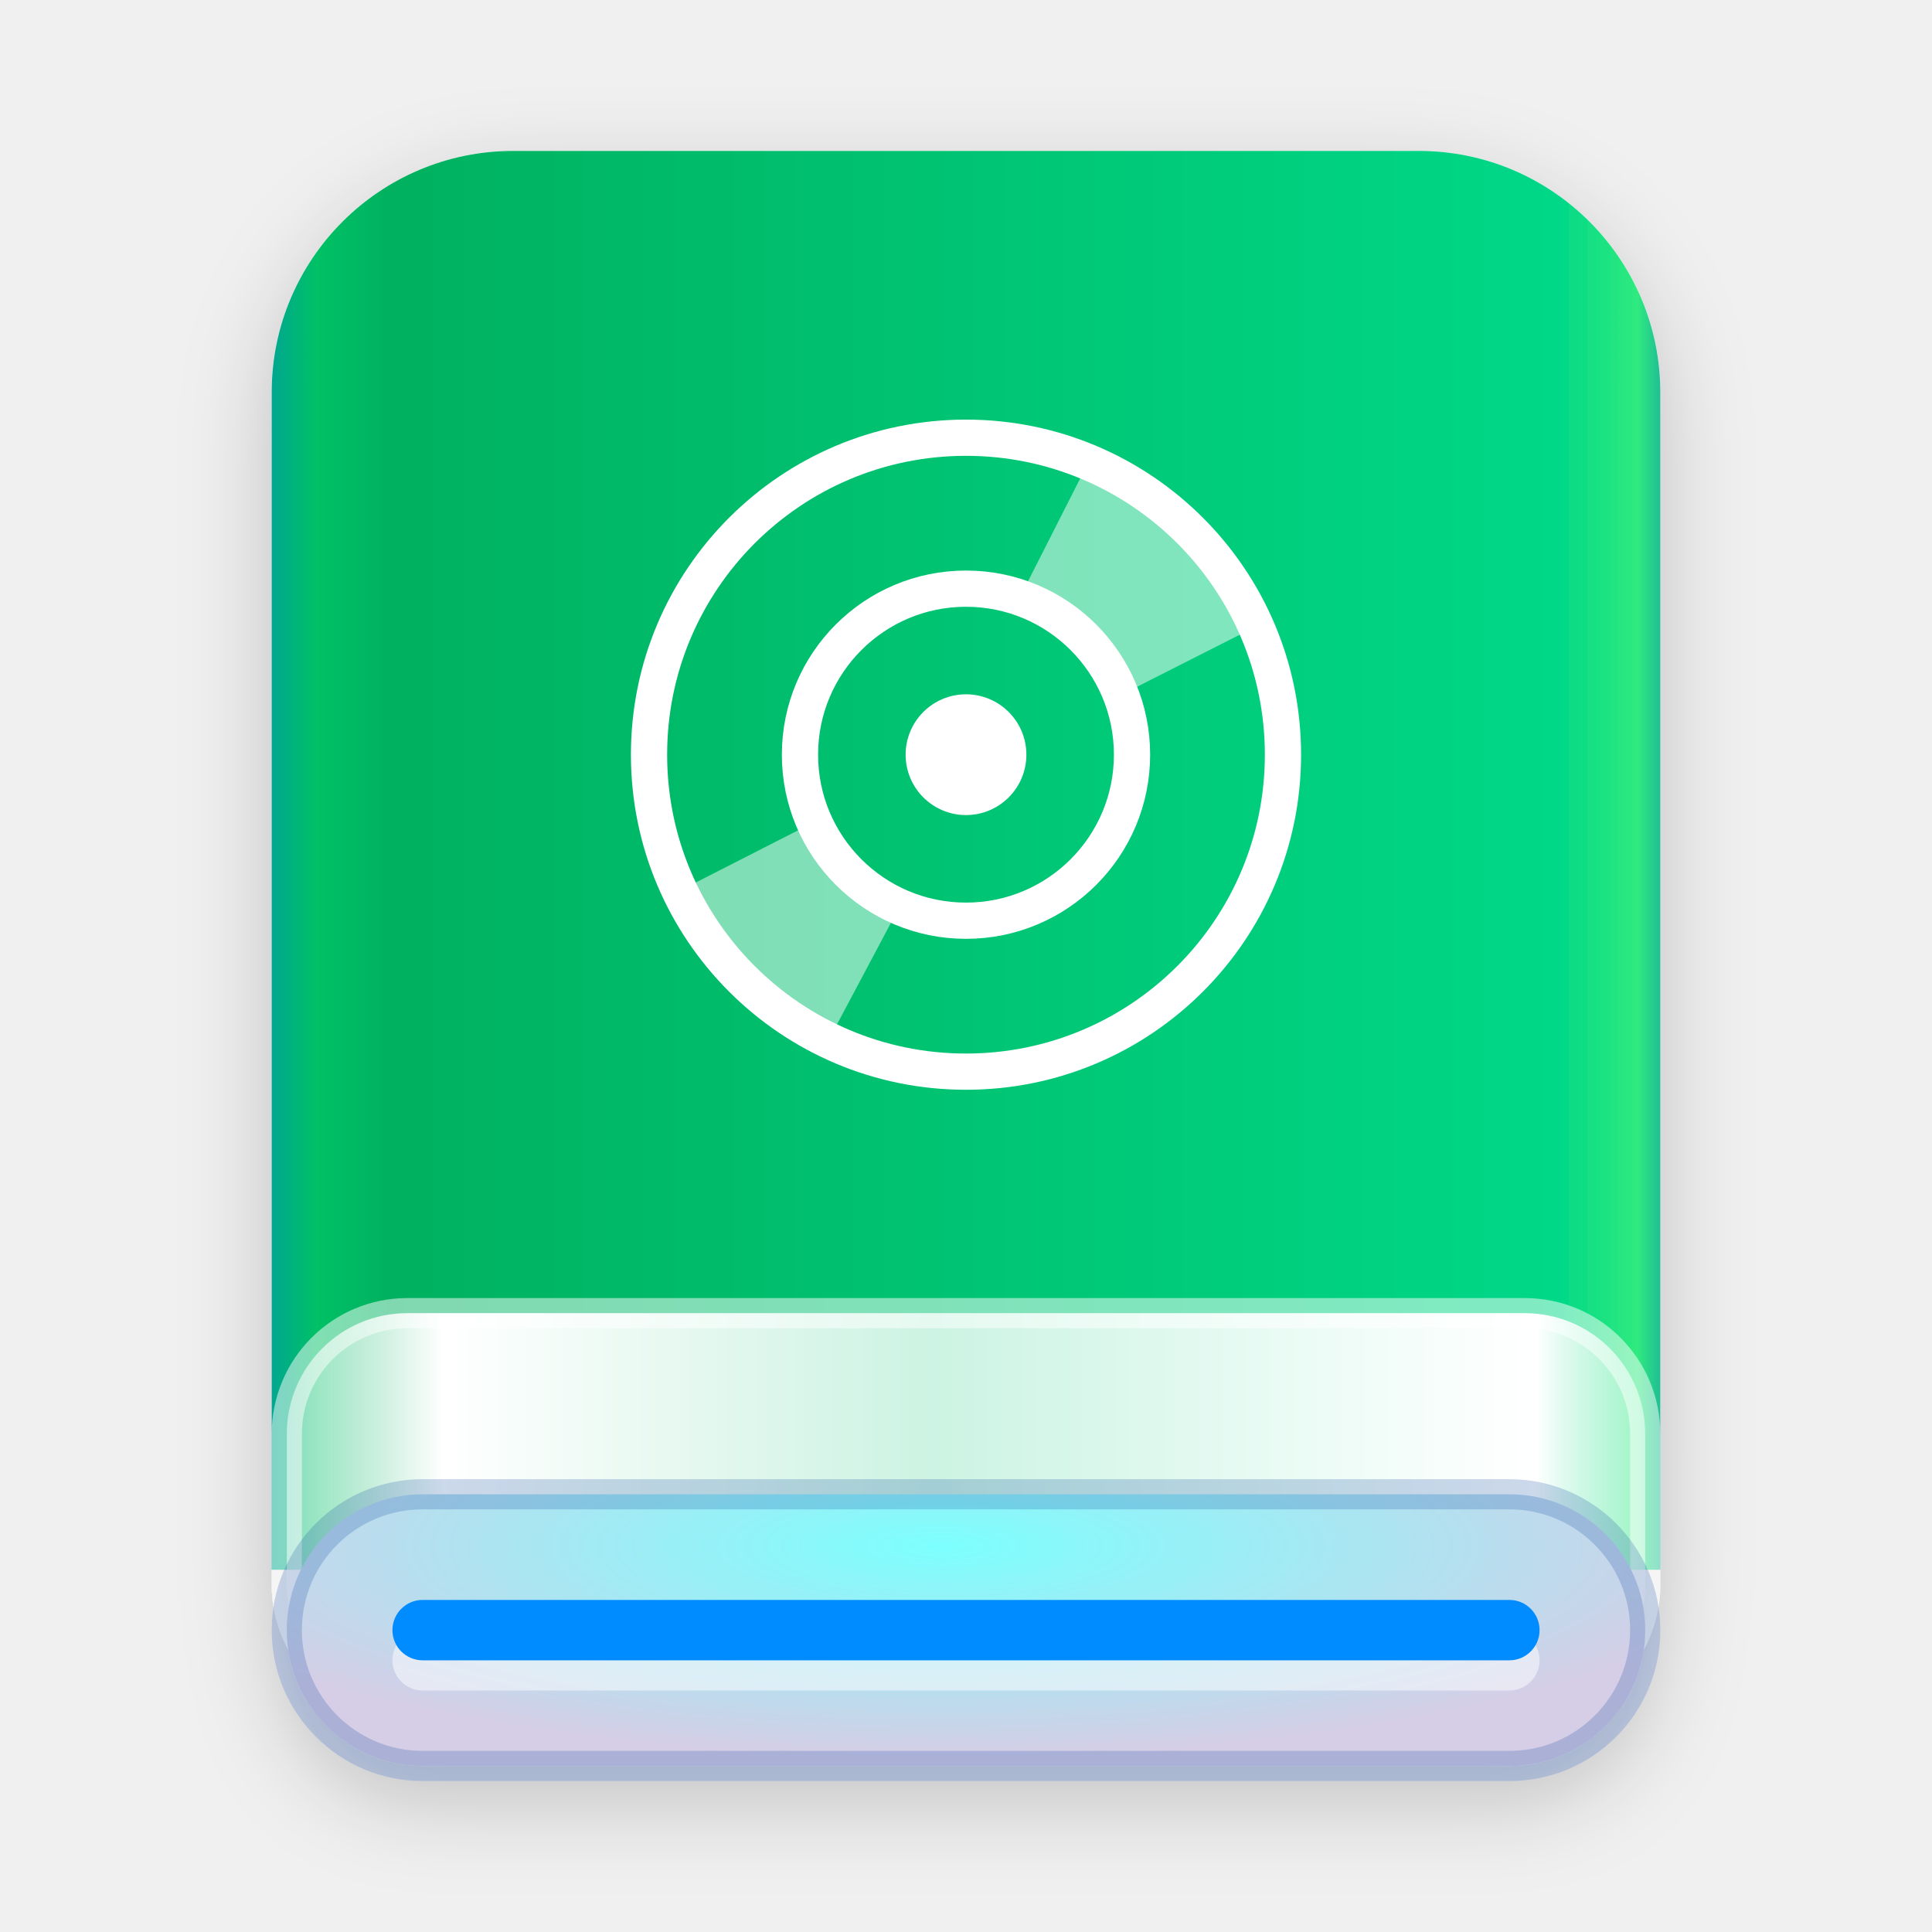
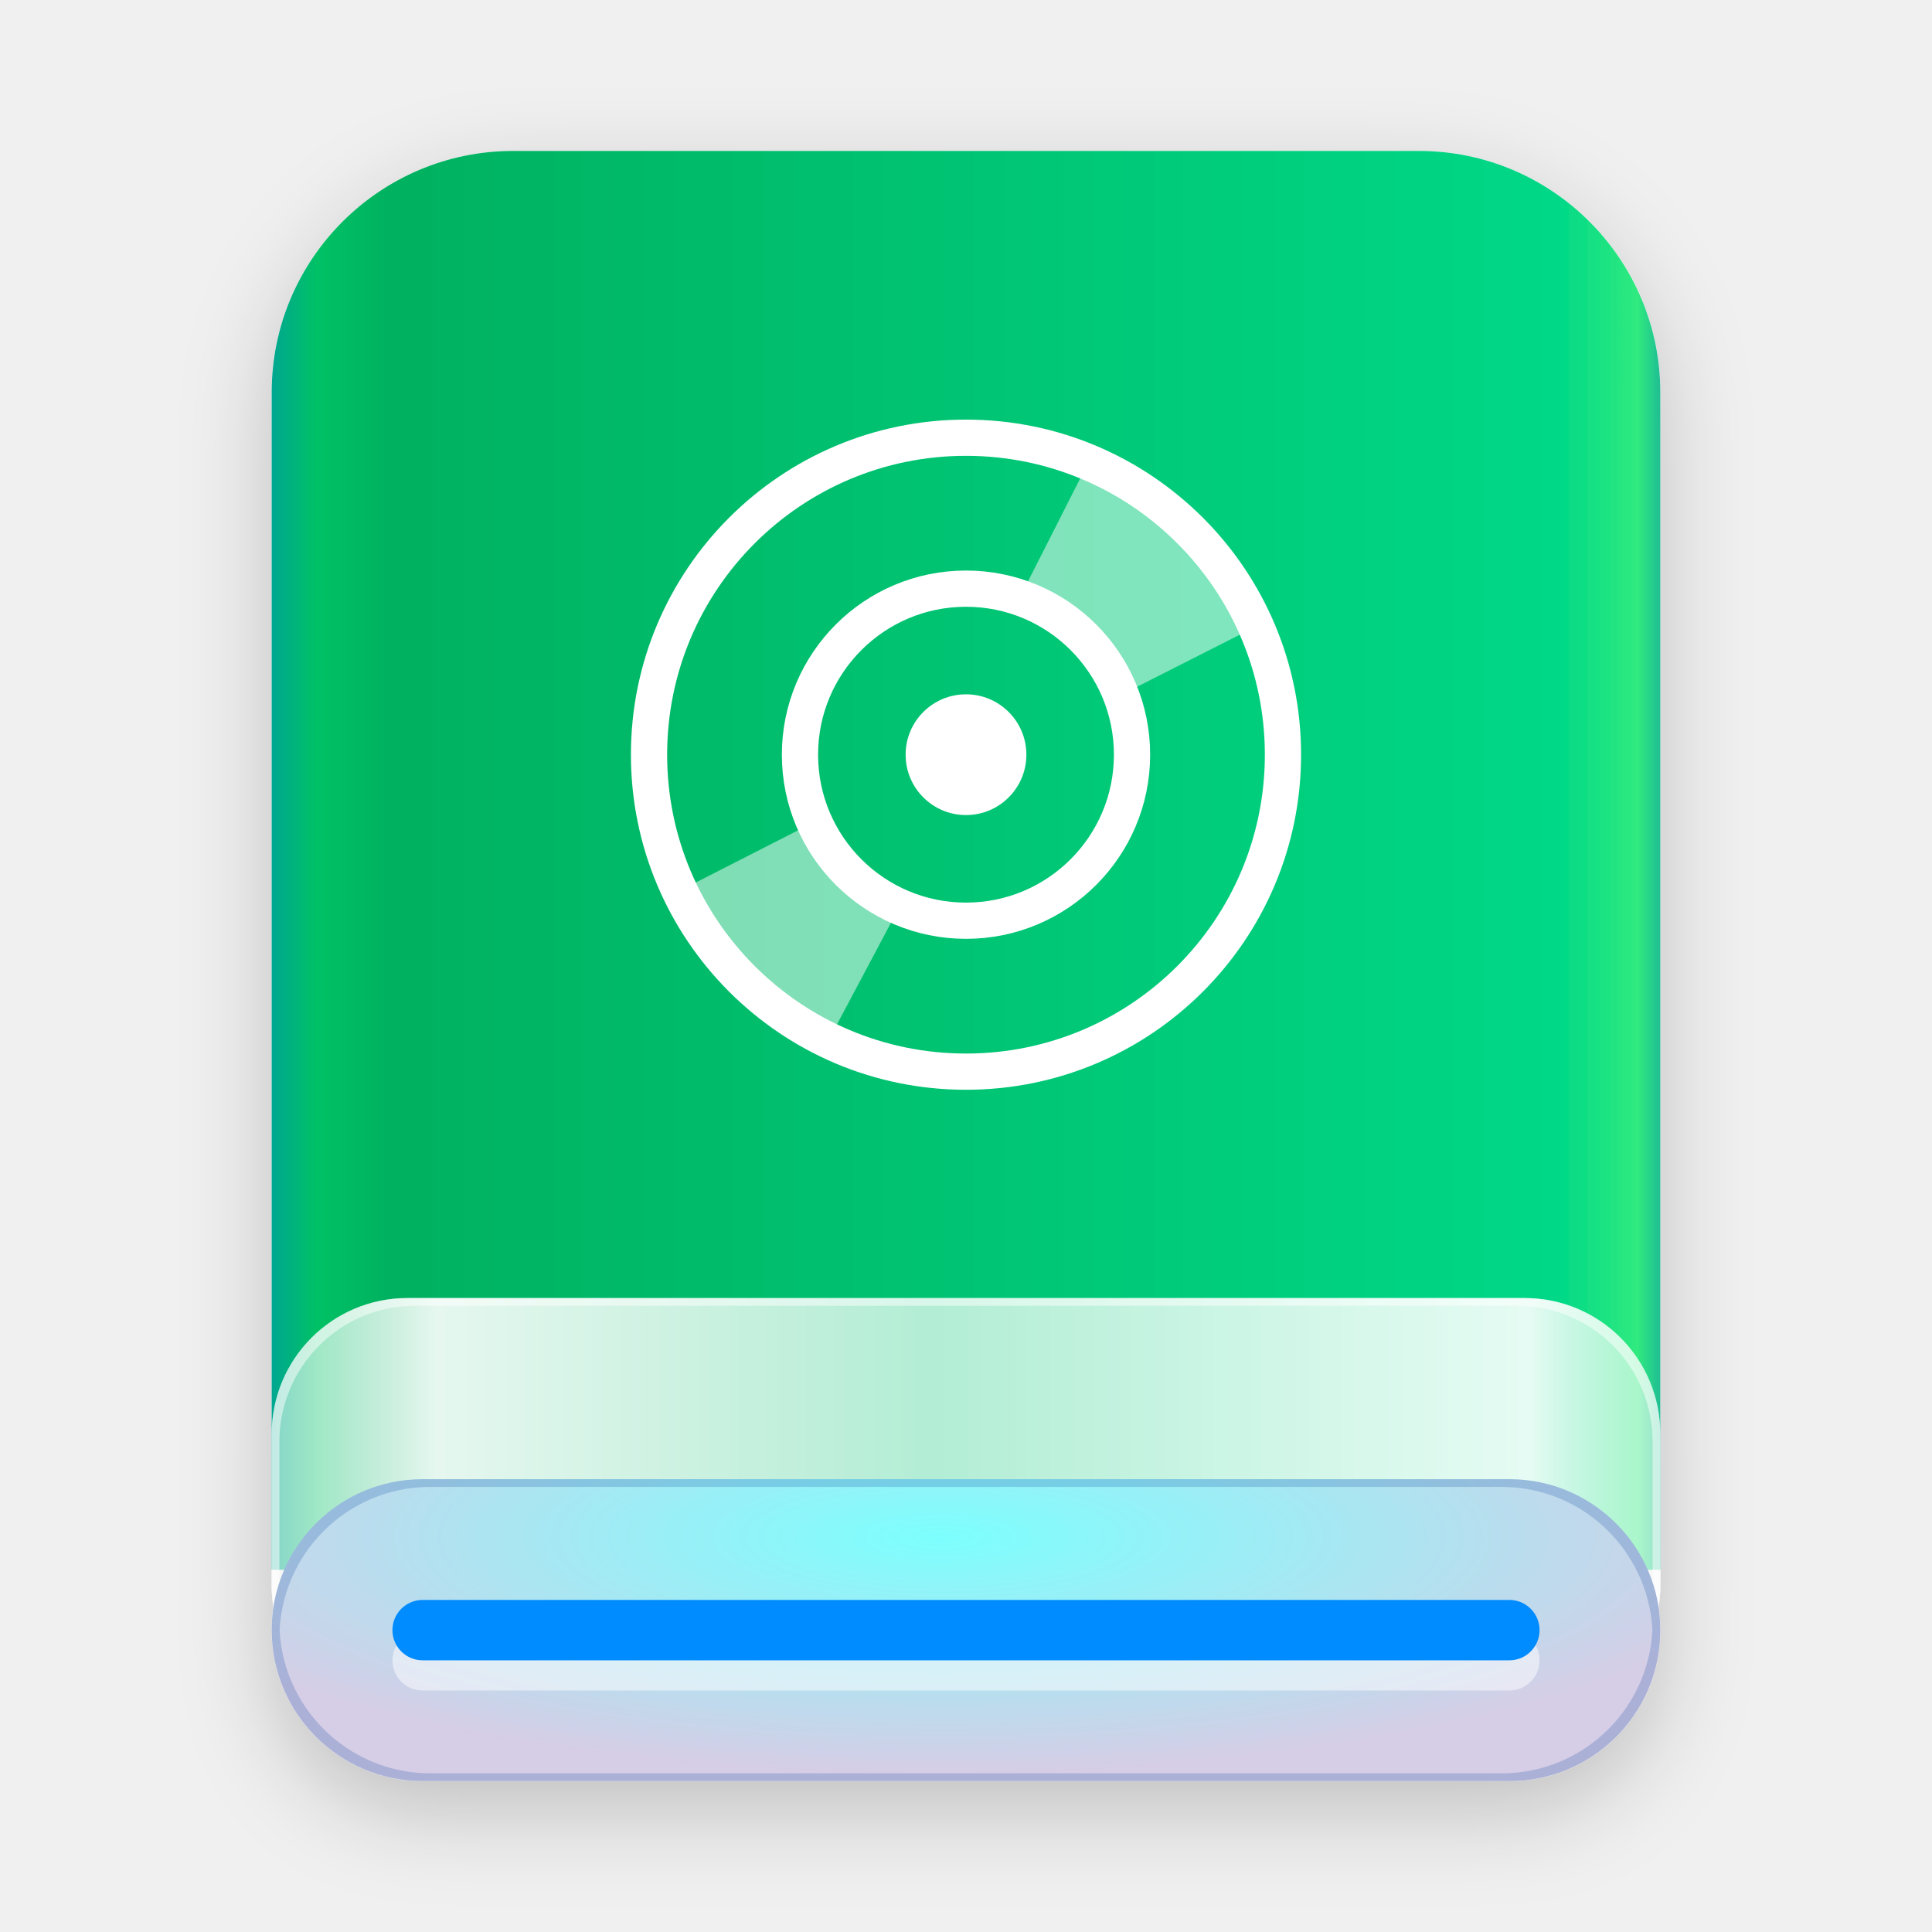
<svg xmlns="http://www.w3.org/2000/svg" xmlns:xlink="http://www.w3.org/1999/xlink" width="64" height="64" viewBox="0 0 64 64">
  <defs>
    <filter id="drive-optical-64px-a" width="134.8%" height="129.6%" x="-17.4%" y="-14.8%" filterUnits="objectBoundingBox">
      <feOffset dy="1" in="SourceAlpha" result="shadowOffsetOuter1" />
      <feGaussianBlur in="shadowOffsetOuter1" result="shadowBlurOuter1" stdDeviation="1.5" />
      <feComposite in="shadowBlurOuter1" in2="SourceAlpha" operator="out" result="shadowBlurOuter1" />
      <feColorMatrix in="shadowBlurOuter1" result="shadowMatrixOuter1" values="0 0 0 0 0   0 0 0 0 0   0 0 0 0 0  0 0 0 0.2 0" />
      <feMerge>
        <feMergeNode in="shadowMatrixOuter1" />
        <feMergeNode in="SourceGraphic" />
      </feMerge>
    </filter>
    <linearGradient id="drive-optical-64px-b" x1="102.549%" x2="-2.652%" y1="57.682%" y2="57.682%">
      <stop offset="0%" stop-color="#0067BC" />
      <stop offset="4.571%" stop-color="#30EA7F" />
      <stop offset="9.931%" stop-color="#00D887" />
      <stop offset="88.945%" stop-color="#00B160" />
      <stop offset="93.793%" stop-color="#00C165" />
      <stop offset="100%" stop-color="#008CBD" />
    </linearGradient>
    <linearGradient id="drive-optical-64px-c" x1="100%" x2="0%" y1="56.43%" y2="56.43%">
      <stop offset="0%" stop-color="#FFF" stop-opacity=".5" />
-       <stop offset="8.389%" stop-color="#FFF" />
-       <stop offset="52.356%" stop-color="#FFF" stop-opacity=".8" />
-       <stop offset="88.168%" stop-color="#FFF" />
+       <stop offset="9.936%" stop-color="#FFF" stop-opacity=".9" />
+       <stop offset="52.356%" stop-color="#FFF" stop-opacity=".7" />
+       <stop offset="87.648%" stop-color="#FFF" stop-opacity=".9" />
      <stop offset="100%" stop-color="#FFF" stop-opacity=".5" />
    </linearGradient>
-     <radialGradient id="drive-optical-64px-d" cx="48.239%" cy="19.103%" r="78.654%" fx="48.239%" fy="19.103%" gradientTransform="matrix(0 1 -.77841 0 .631 -.291)">
+     <path id="drive-optical-64px-d" d="M1.8905378e-09,42.507 C1.5811549e-09,40.018 2.006,38 4.494,38 L41.506,38 C43.988,38 46,40.006 46,42.507 L46,47.493 C46,49.982 43.994,52 41.506,52 L4.494,52 C2.012,52 2.82121756e-09,49.994 2.51035771e-09,47.493 L1.8905378e-09,42.507 Z" />
+     <filter id="drive-optical-64px-e" width="102.2%" height="107.1%" x="-1.1%" y="-3.6%" filterUnits="objectBoundingBox">
+       <feMorphology in="SourceAlpha" radius="1" result="shadowSpreadInner1" />
+       <feOffset in="shadowSpreadInner1" result="shadowOffsetInner1" />
+       <feComposite in="shadowOffsetInner1" in2="SourceAlpha" k2="-1" k3="1" operator="arithmetic" result="shadowInnerInner1" />
+       <feColorMatrix in="shadowInnerInner1" values="0 0 0 0 1   0 0 0 0 1   0 0 0 0 1  0 0 0 0.5 0" />
+     </filter>
+     <radialGradient id="drive-optical-64px-f" cx="48.239%" cy="19.103%" r="78.654%" fx="48.239%" fy="19.103%" gradientTransform="matrix(0 1 -.77841 0 .631 -.291)">
      <stop offset="0%" stop-color="#7CFFFE" />
      <stop offset="100%" stop-color="#D6CDE6" />
    </radialGradient>
-     <rect id="drive-optical-64px-f" width="38" height="2" x="4" y="48" rx="1" />
-     <filter id="drive-optical-64px-e" width="102.6%" height="200%" x="-1.3%" y="-25%" filterUnits="objectBoundingBox">
+     <path id="drive-optical-64px-g" d="M-1.06570042e-09,49 C-1.06570042e-09,46.239 2.234,44 4.999,44 L41.001,44 C43.762,44 46,46.244 46,49 L46,49 C46,51.761 43.766,54 41.001,54 L4.999,54 C2.238,54 -1.06570042e-09,51.756 -1.06570042e-09,49 L-1.06570042e-09,49 Z" />
+     <filter id="drive-optical-64px-h" width="102.2%" height="110%" x="-1.1%" y="-5%" filterUnits="objectBoundingBox">
+       <feMorphology in="SourceAlpha" radius="1" result="shadowSpreadInner1" />
+       <feOffset in="shadowSpreadInner1" result="shadowOffsetInner1" />
+       <feComposite in="shadowOffsetInner1" in2="SourceAlpha" k2="-1" k3="1" operator="arithmetic" result="shadowInnerInner1" />
+       <feColorMatrix in="shadowInnerInner1" values="0 0 0 0 0   0 0 0 0 0.239   0 0 0 0 0.612  0 0 0 0.2 0" />
+     </filter>
+     <rect id="drive-optical-64px-j" width="38" height="2" x="4" y="48" rx="1" />
+     <filter id="drive-optical-64px-i" width="102.6%" height="200%" x="-1.3%" y="-25%" filterUnits="objectBoundingBox">
      <feOffset dy="1" in="SourceAlpha" result="shadowOffsetOuter1" />
      <feColorMatrix in="shadowOffsetOuter1" values="0 0 0 0 1   0 0 0 0 1   0 0 0 0 1  0 0 0 0.5 0" />
    </filter>
  </defs>
  <g fill="none" fill-rule="evenodd">
    <g filter="url(#drive-optical-64px-a)" transform="translate(9 5)">
      <path fill="url(#drive-optical-64px-b)" d="M-3.48450158e-10,8 C-3.48450158e-10,3.582 3.59,4.06657819e-10 7.999,4.06657819e-10 L38.001,4.06657819e-10 C42.419,4.06657819e-10 46,3.591 46,8 L46,47 L-3.48450158e-10,47 L-3.48450158e-10,8 Z" />
-       <path fill="url(#drive-optical-64px-c)" stroke="#FFF" stroke-opacity=".5" d="M0.5,42.507 L0.5,47.493 C0.5,49.714 2.284,51.5 4.494,51.5 L41.506,51.5 C43.715,51.5 45.5,49.709 45.5,47.493 L45.5,42.507 C45.5,40.286 43.716,38.5 41.506,38.5 L4.494,38.5 C2.285,38.5 0.5,40.291 0.5,42.507 Z" />
-       <path fill="url(#drive-optical-64px-d)" stroke="#003D9C" stroke-opacity=".2" d="M0.5,49 C0.5,51.482 2.516,53.5 4.999,53.5 L41.001,53.5 C43.488,53.5 45.5,51.487 45.5,49 C45.5,46.518 43.484,44.5 41.001,44.5 L4.999,44.5 C2.512,44.5 0.5,46.513 0.5,49 Z" />
-       <use fill="#000" filter="url(#drive-optical-64px-e)" xlink:href="#drive-optical-64px-f" />
-       <use fill="#008BFF" xlink:href="#drive-optical-64px-f" />
+       <use fill="url(#drive-optical-64px-c)" xlink:href="#drive-optical-64px-d" />
+       <use fill="#000" filter="url(#drive-optical-64px-e)" xlink:href="#drive-optical-64px-d" />
+       <use fill="url(#drive-optical-64px-f)" xlink:href="#drive-optical-64px-g" />
+       <use fill="#000" filter="url(#drive-optical-64px-h)" xlink:href="#drive-optical-64px-g" />
+       <use fill="#000" filter="url(#drive-optical-64px-i)" xlink:href="#drive-optical-64px-j" />
+       <use fill="#008BFF" xlink:href="#drive-optical-64px-j" />
    </g>
    <g transform="translate(21 14)">
      <path d="M10.668 1.564C12 1.564 13.261 1.857 14.401 2.372L14.419 2.333C13.269 1.812 11.999 1.513 10.657 1.513 5.616 1.513 1.516 5.616 1.516 10.661 1.516 12.003 1.813 13.275 2.335 14.424L2.383 14.403C1.867 13.261 1.572 11.997 1.572 10.663 1.571 5.637 5.644 1.564 10.668 1.564L10.668 1.564zM18.952 6.916C19.471 8.06 19.765 9.325 19.765 10.663 19.765 15.687 15.692 19.76 10.668 19.76 9.328 19.76 8.06 19.463 6.915 18.943L6.893 18.989C8.043 19.511 9.315 19.809 10.656 19.809 15.697 19.809 19.797 15.707 19.797 10.661 19.797 9.32 19.5 8.051 18.98 6.901L18.952 6.916 18.952 6.916z" />
      <circle cx="11" cy="11" r="2" fill="#FFF" />
      <path fill="#FFF" d="M16.173 9L20.851 6.629C19.721 4.134 17.711 2.127 15.214 1L12.879 5.601C14.355 6.299 16.179 9.015 16.173 9L16.173 9zM5.704 13.369L1.4 15.565C2.401 17.778 4.18 19.559 6.392 20.563L8.616 16.378C7.323 15.766 6.284 14.699 5.704 13.369L5.704 13.369z" opacity=".5" />
      <path fill="#FFF" d="M15.563,8.493 C15.623,8.632 15.655,8.784 15.704,8.929 C15.656,8.784 15.621,8.633 15.563,8.493 L15.563,8.493 Z" />
      <circle cx="11" cy="11" r="10.5" stroke="#FFF" stroke-width="1.2" />
      <circle cx="11" cy="11" r="5.5" stroke="#FFF" stroke-width="1.2" />
    </g>
  </g>
</svg>
